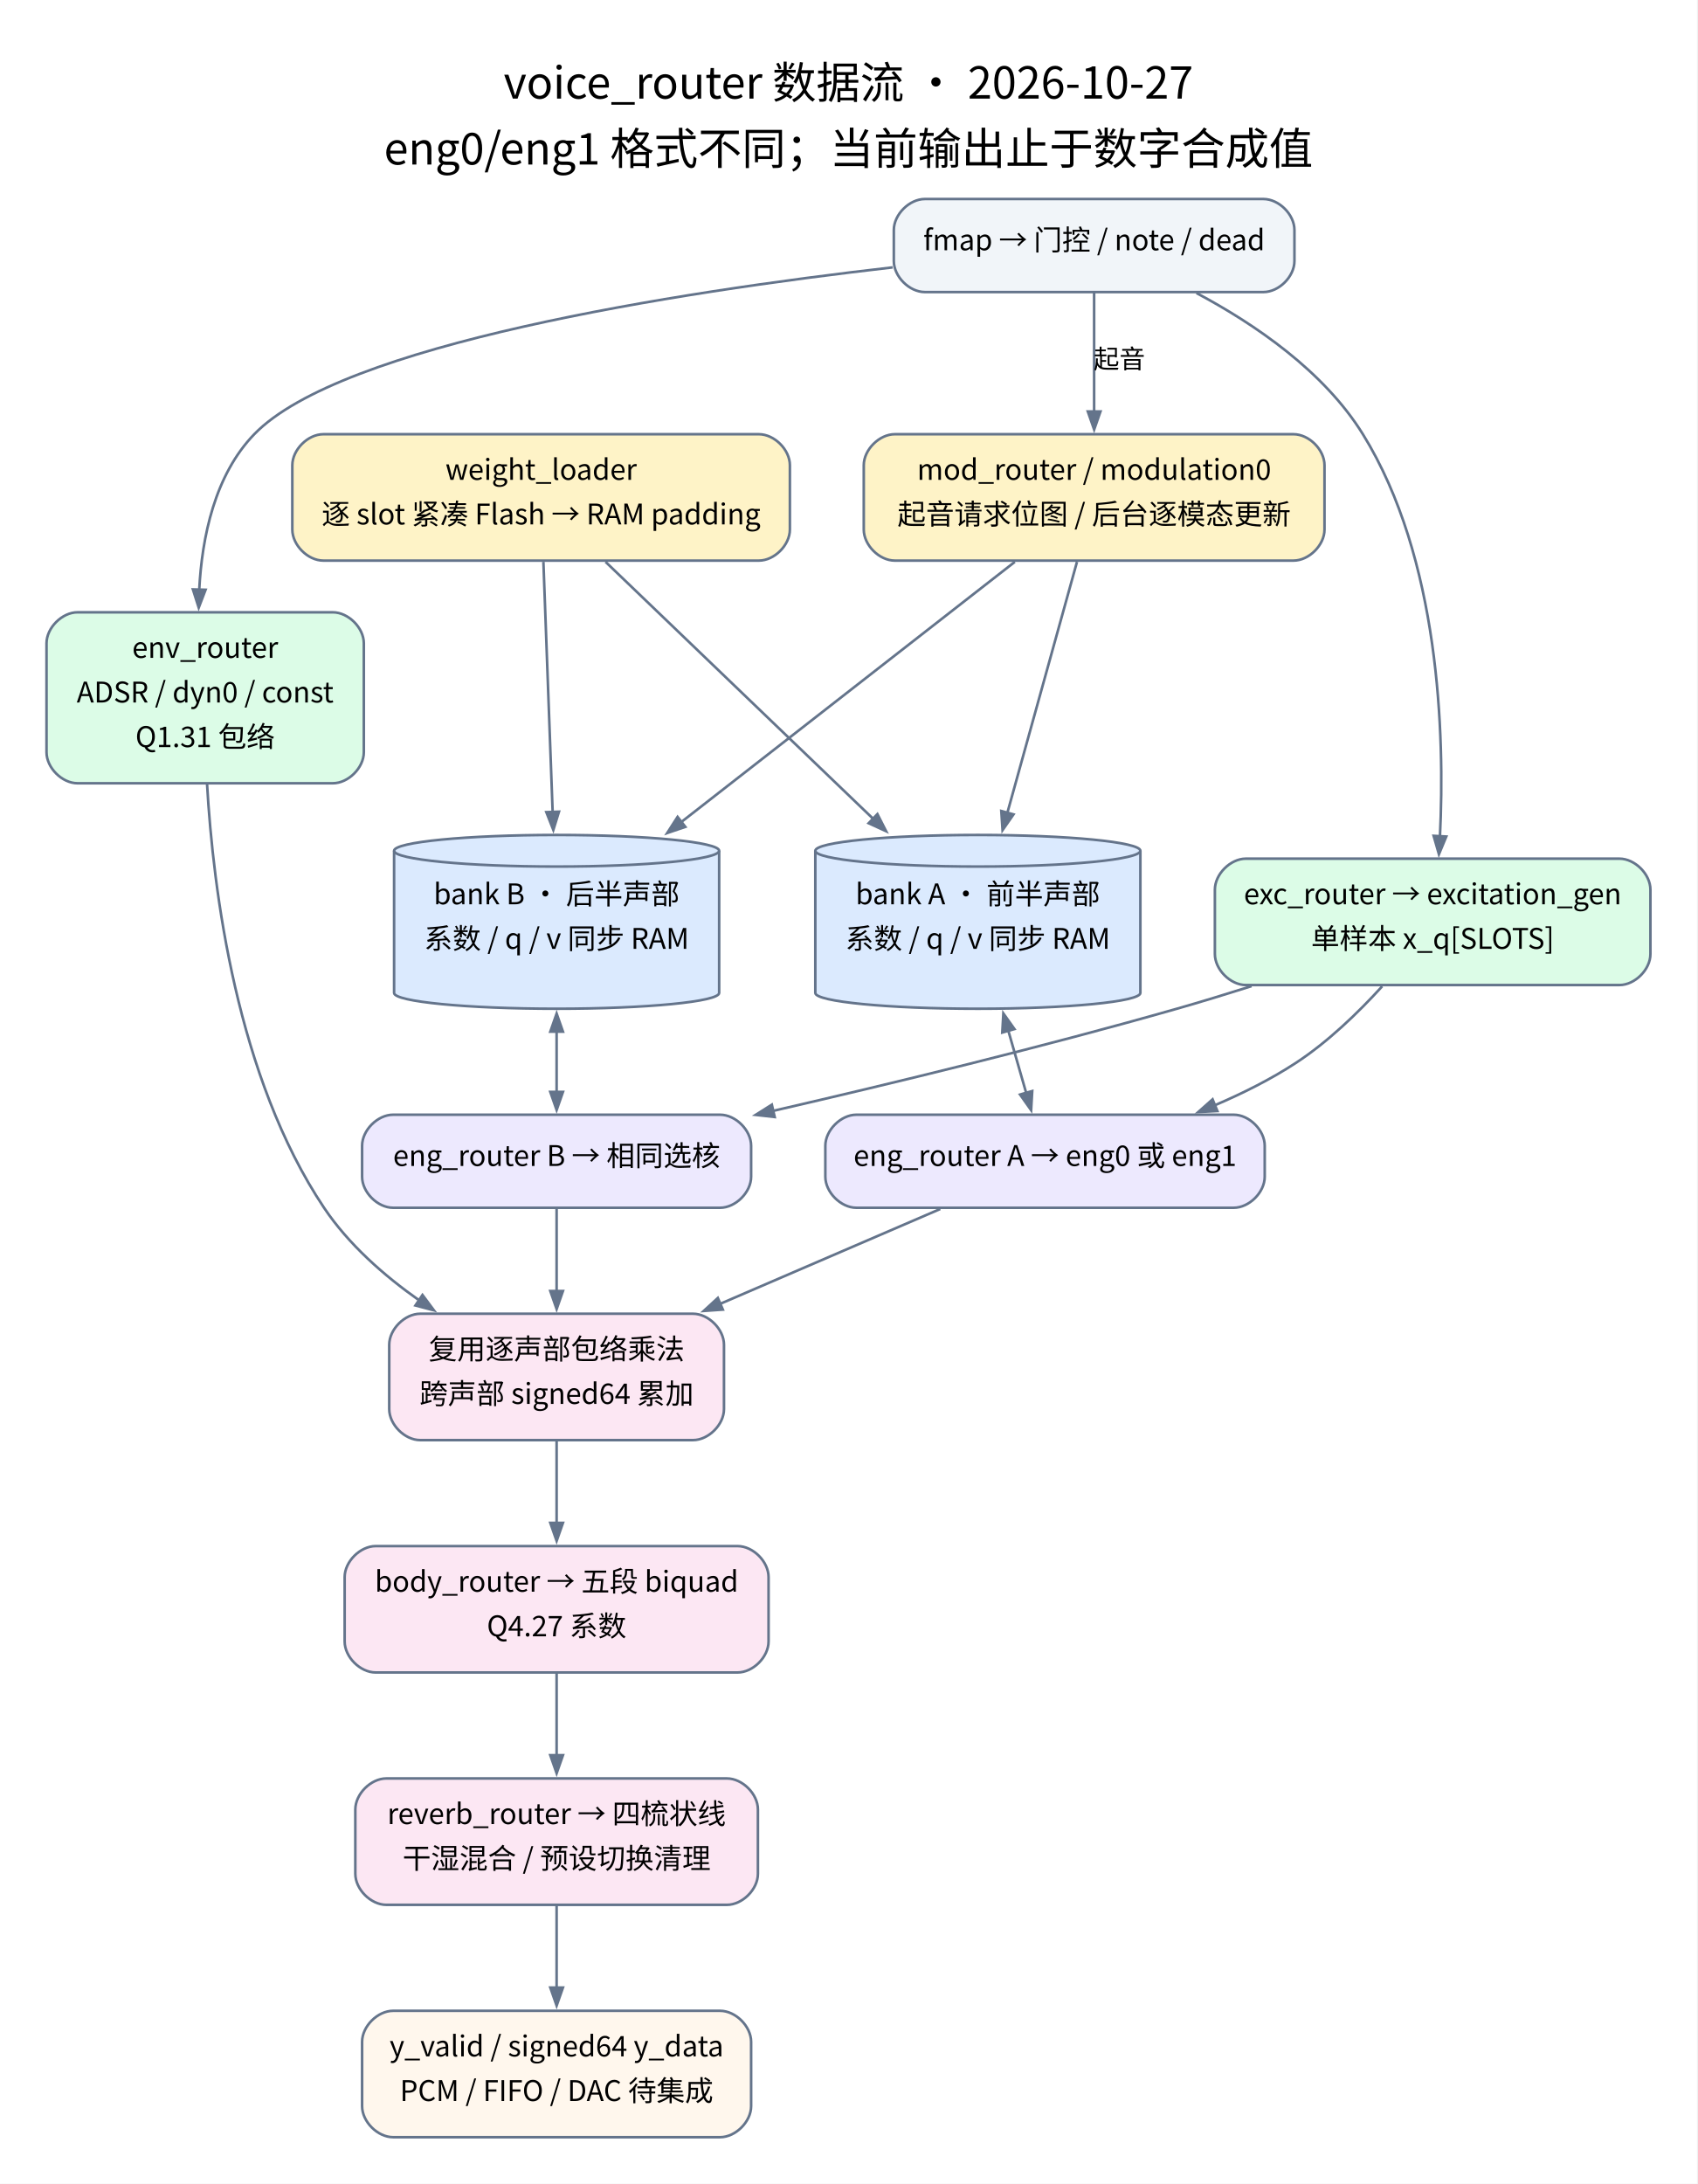
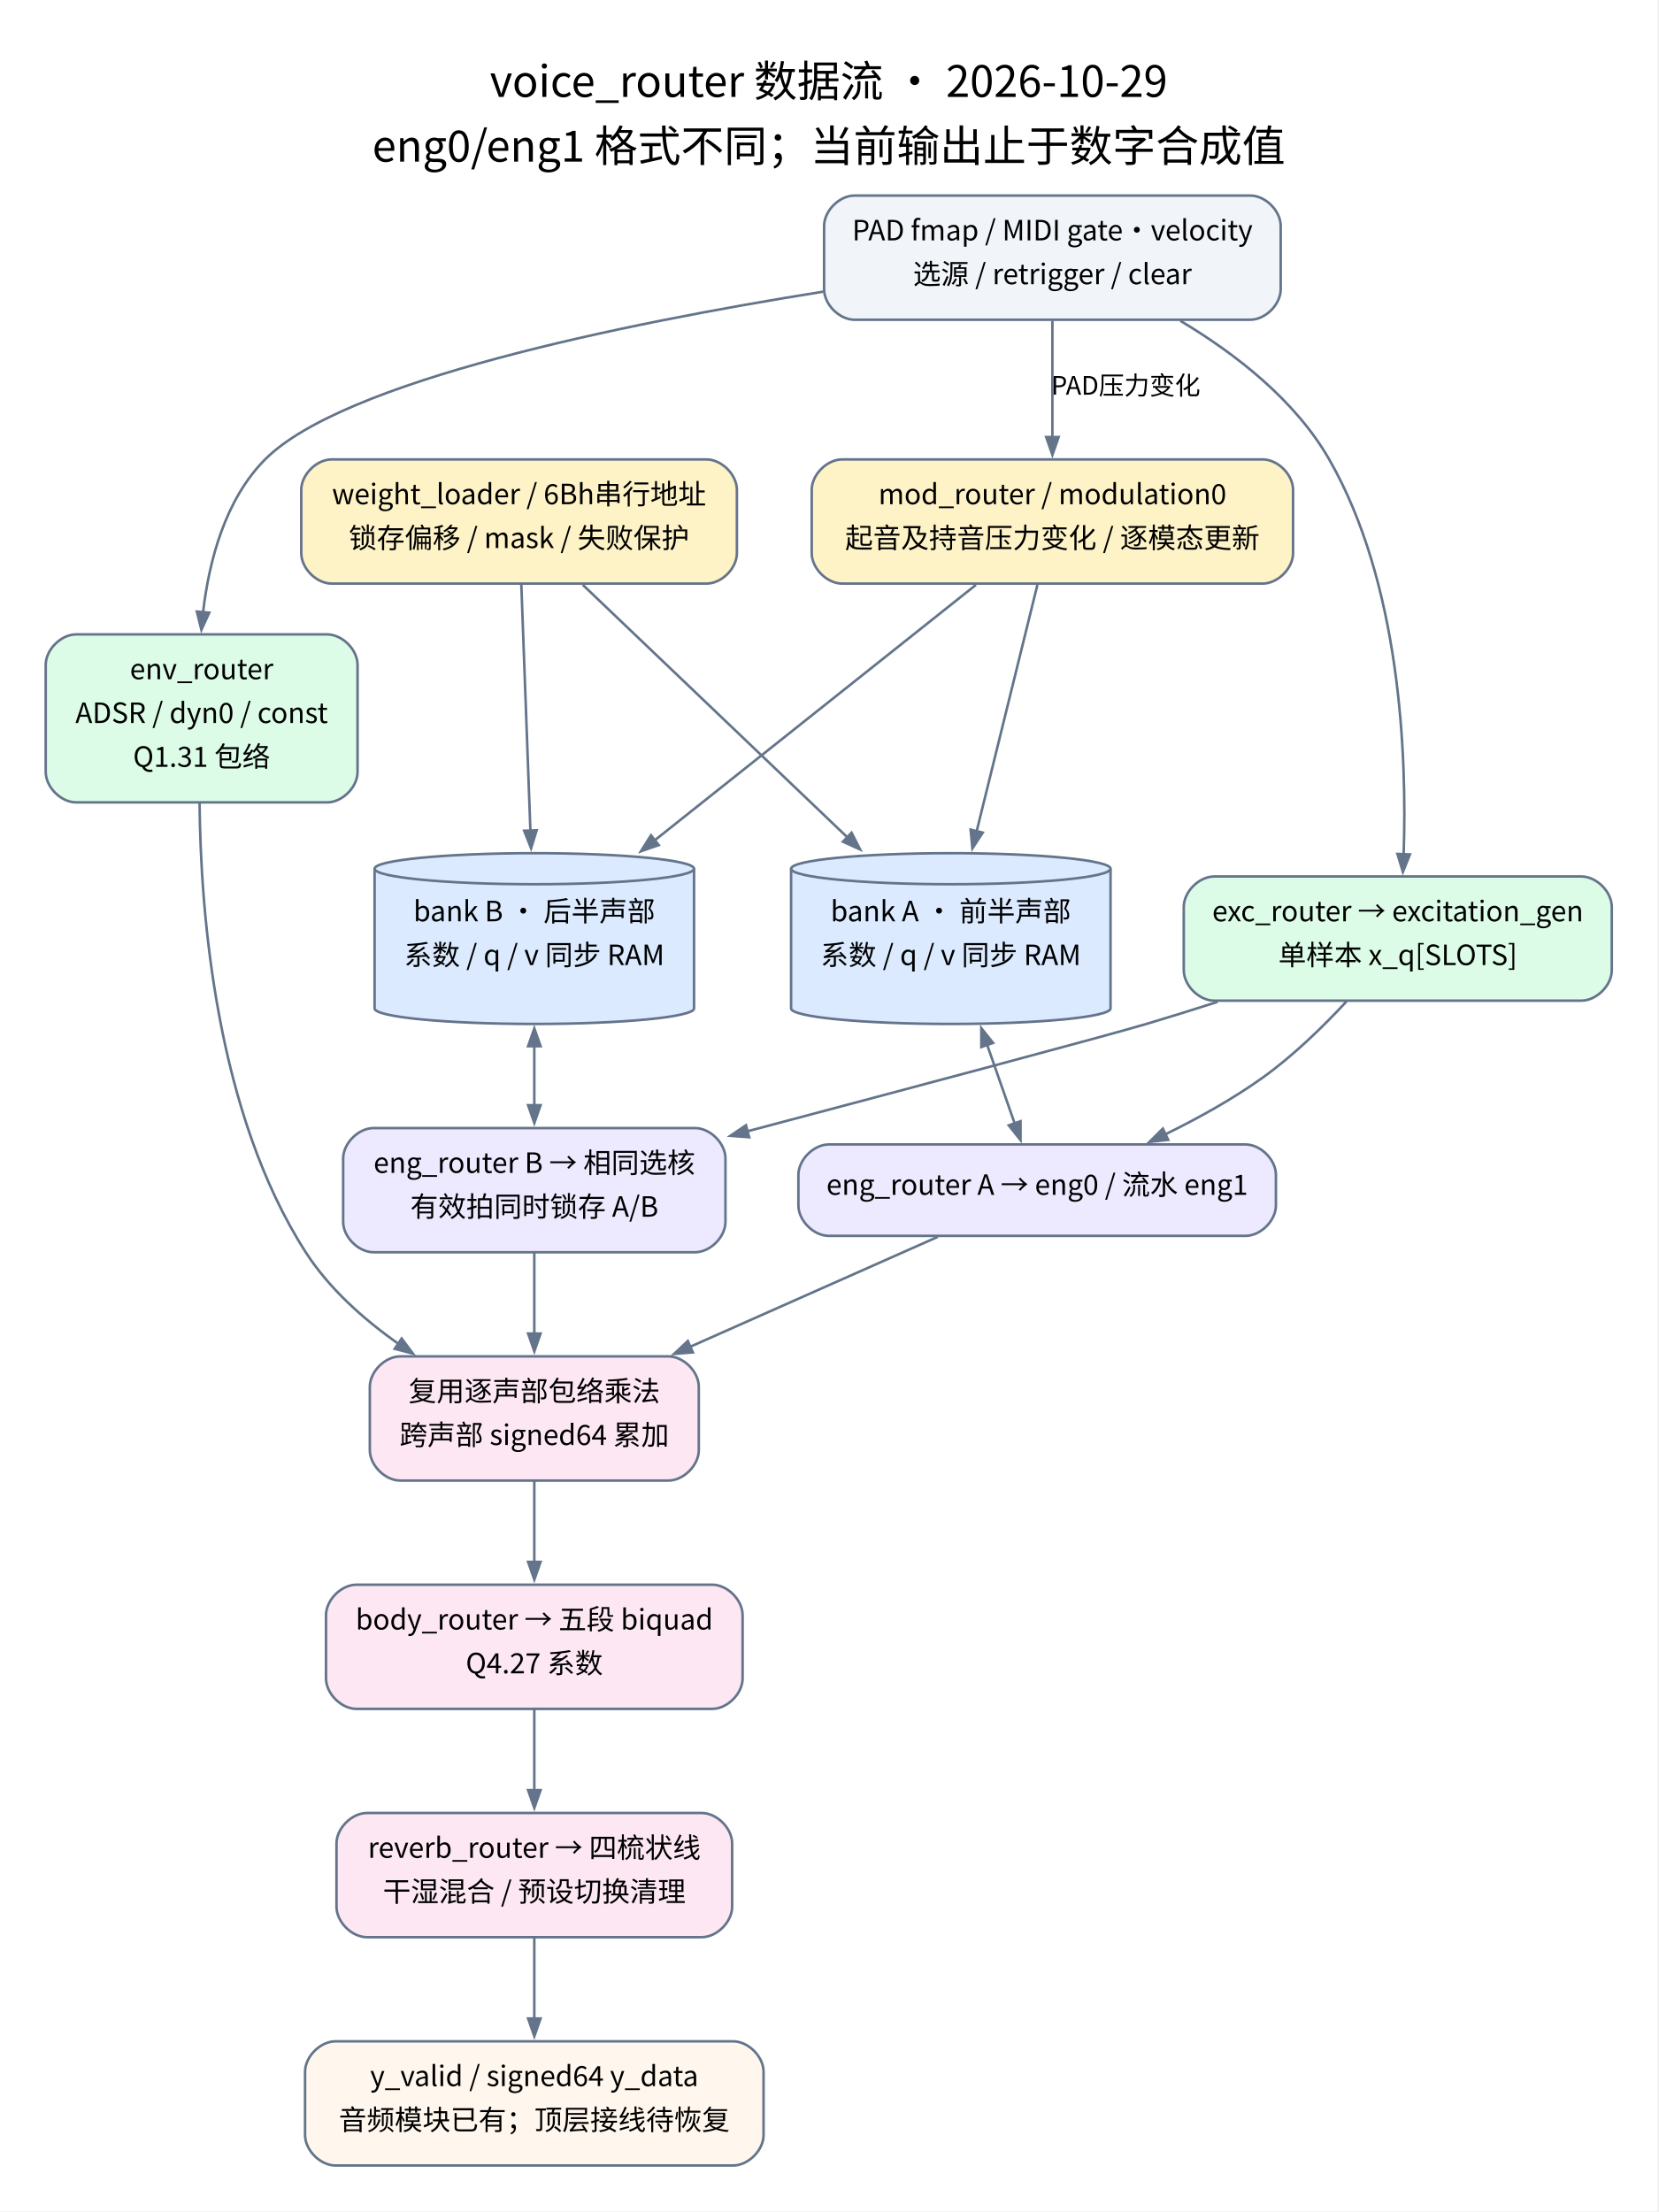
- <svg xmlns="http://www.w3.org/2000/svg" width="657pt" height="845pt" viewBox="0.00 0.00 657.00 845.00">
-   <g id="graph0" class="graph" transform="scale(1 1) rotate(0) translate(18 826.89)">
-     <polygon fill="white" stroke="none" points="-18,18 -18,-826.89 638.66,-826.89 638.66,18 -18,18" />
-     <text xml:space="preserve" text-anchor="middle" x="310.33" y="-788.74" font-family="Noto Sans CJK SC" font-size="17.00">voice_router 数据流 · 2026-10-27</text>
-     <text xml:space="preserve" text-anchor="middle" x="310.33" y="-763.24" font-family="Noto Sans CJK SC" font-size="17.00">eng0/eng1 格式不同；当前输出止于数字合成值</text>
+ <svg xmlns="http://www.w3.org/2000/svg" width="653pt" height="871pt" viewBox="0.00 0.00 653.00 871.00">
+   <g id="graph0" class="graph" transform="scale(1 1) rotate(0) translate(18 852.69)">
+     <polygon fill="white" stroke="none" points="-18,18 -18,-852.69 634.66,-852.69 634.66,18 -18,18" />
+     <text xml:space="preserve" text-anchor="middle" x="308.33" y="-814.54" font-family="Noto Sans CJK SC" font-size="17.00">voice_router 数据流 · 2026-10-29</text>
+     <text xml:space="preserve" text-anchor="middle" x="308.33" y="-789.04" font-family="Noto Sans CJK SC" font-size="17.00">eng0/eng1 格式不同；当前输出止于数字合成值</text>
    <g id="node1" class="node">
-       <path fill="#f1f5f9" stroke="#64748b" d="M470.91,-749.89C470.91,-749.89 339.88,-749.89 339.88,-749.89 333.88,-749.89 327.88,-743.89 327.88,-737.89 327.88,-737.89 327.88,-725.89 327.88,-725.89 327.88,-719.89 333.88,-713.89 339.88,-713.89 339.88,-713.89 470.91,-713.89 470.91,-713.89 476.91,-713.89 482.91,-719.89 482.91,-725.89 482.91,-725.89 482.91,-737.89 482.91,-737.89 482.91,-743.89 476.91,-749.89 470.91,-749.89" />
-       <text xml:space="preserve" text-anchor="middle" x="405.39" y="-730.06" font-family="Noto Sans CJK SC" font-size="11.00">fmap → 门控 / note / dead</text>
+       <path fill="#f1f5f9" stroke="#64748b" d="M474.29,-775.69C474.29,-775.69 318.5,-775.69 318.5,-775.69 312.5,-775.69 306.5,-769.69 306.5,-763.69 306.5,-763.69 306.5,-738.79 306.5,-738.79 306.5,-732.79 312.5,-726.79 318.5,-726.79 318.5,-726.79 474.29,-726.79 474.29,-726.79 480.29,-726.79 486.29,-732.79 486.29,-738.79 486.29,-738.79 486.29,-763.69 486.29,-763.69 486.29,-769.69 480.29,-775.69 474.29,-775.69" />
+       <text xml:space="preserve" text-anchor="middle" x="396.39" y="-758.04" font-family="Noto Sans CJK SC" font-size="11.00">PAD fmap / MIDI gate·velocity</text>
+       <text xml:space="preserve" text-anchor="middle" x="396.39" y="-740.79" font-family="Noto Sans CJK SC" font-size="11.00">选源 / retrigger / clear</text>
    </g>
    <g id="node2" class="node">
-       <path fill="#dcfce7" stroke="#64748b" d="M608.66,-494.67C608.66,-494.67 464.12,-494.67 464.12,-494.67 458.12,-494.67 452.12,-488.67 452.12,-482.67 452.12,-482.67 452.12,-457.77 452.12,-457.77 452.12,-451.77 458.12,-445.77 464.12,-445.77 464.12,-445.77 608.66,-445.77 608.66,-445.77 614.66,-445.77 620.66,-451.77 620.66,-457.77 620.66,-457.77 620.66,-482.67 620.66,-482.67 620.66,-488.67 614.66,-494.67 608.66,-494.67" />
-       <text xml:space="preserve" text-anchor="middle" x="536.39" y="-477.02" font-family="Noto Sans CJK SC" font-size="11.00">exc_router → excitation_gen</text>
-       <text xml:space="preserve" text-anchor="middle" x="536.39" y="-459.77" font-family="Noto Sans CJK SC" font-size="11.00">单样本 x_q[SLOTS]</text>
+       <path fill="#dcfce7" stroke="#64748b" d="M604.66,-507.57C604.66,-507.57 460.12,-507.57 460.12,-507.57 454.12,-507.57 448.12,-501.57 448.12,-495.57 448.12,-495.57 448.12,-470.67 448.12,-470.67 448.12,-464.67 454.12,-458.67 460.12,-458.67 460.12,-458.67 604.66,-458.67 604.66,-458.67 610.66,-458.67 616.66,-464.67 616.66,-470.67 616.66,-470.67 616.66,-495.57 616.66,-495.57 616.66,-501.57 610.66,-507.57 604.66,-507.57" />
+       <text xml:space="preserve" text-anchor="middle" x="532.39" y="-489.92" font-family="Noto Sans CJK SC" font-size="11.00">exc_router → excitation_gen</text>
+       <text xml:space="preserve" text-anchor="middle" x="532.39" y="-472.67" font-family="Noto Sans CJK SC" font-size="11.00">单样本 x_q[SLOTS]</text>
    </g>
    <g id="edge1" class="edge">
-       <path fill="none" stroke="#64748b" d="M445,-713.51C467.59,-701.49 494.32,-683.26 509.39,-658.89 539.1,-610.87 541.12,-542.95 539.22,-503.35" />
-       <polygon fill="#64748b" stroke="#64748b" points="541.67,-503.23 538.82,-496.38 536.77,-503.51 541.67,-503.23" />
+       <path fill="none" stroke="#64748b" d="M446.74,-726.39C468.5,-713.4 491.99,-695.15 505.39,-671.79 533.42,-622.95 536.04,-555.58 534.7,-516.26" />
+       <polygon fill="#64748b" stroke="#64748b" points="537.16,-516.24 534.41,-509.35 532.26,-516.45 537.16,-516.24" />
    </g>
    <g id="node3" class="node">
-       <path fill="#dcfce7" stroke="#64748b" d="M110.79,-589.99C110.79,-589.99 12,-589.99 12,-589.99 6,-589.99 0,-583.99 0,-577.99 0,-577.99 0,-535.84 0,-535.84 0,-529.84 6,-523.84 12,-523.84 12,-523.84 110.79,-523.84 110.79,-523.84 116.79,-523.84 122.79,-529.84 122.79,-535.84 122.79,-535.84 122.79,-577.99 122.79,-577.99 122.79,-583.99 116.79,-589.99 110.79,-589.99" />
-       <text xml:space="preserve" text-anchor="middle" x="61.39" y="-572.34" font-family="Noto Sans CJK SC" font-size="11.00">env_router</text>
-       <text xml:space="preserve" text-anchor="middle" x="61.39" y="-555.09" font-family="Noto Sans CJK SC" font-size="11.00">ADSR / dyn0 / const</text>
-       <text xml:space="preserve" text-anchor="middle" x="61.39" y="-537.84" font-family="Noto Sans CJK SC" font-size="11.00">Q1.31 包络</text>
+       <path fill="#dcfce7" stroke="#64748b" d="M110.79,-602.89C110.79,-602.89 12,-602.89 12,-602.89 6,-602.89 0,-596.89 0,-590.89 0,-590.89 0,-548.74 0,-548.74 0,-542.74 6,-536.74 12,-536.74 12,-536.74 110.79,-536.74 110.79,-536.74 116.79,-536.74 122.79,-542.74 122.79,-548.74 122.79,-548.74 122.79,-590.89 122.79,-590.89 122.79,-596.89 116.79,-602.89 110.79,-602.89" />
+       <text xml:space="preserve" text-anchor="middle" x="61.39" y="-585.24" font-family="Noto Sans CJK SC" font-size="11.00">env_router</text>
+       <text xml:space="preserve" text-anchor="middle" x="61.39" y="-567.99" font-family="Noto Sans CJK SC" font-size="11.00">ADSR / dyn0 / const</text>
+       <text xml:space="preserve" text-anchor="middle" x="61.39" y="-550.74" font-family="Noto Sans CJK SC" font-size="11.00">Q1.31 包络</text>
    </g>
    <g id="edge2" class="edge">
-       <path fill="none" stroke="#64748b" d="M327.42,-723.44C242.43,-713.69 114.02,-693.6 80.39,-658.89 65.13,-643.12 60.14,-619.18 59.09,-598.57" />
-       <polygon fill="#64748b" stroke="#64748b" points="61.55,-598.71 58.9,-591.78 56.65,-598.85 61.55,-598.71" />
+       <path fill="none" stroke="#64748b" d="M306.19,-737.85C226.07,-725.05 117.03,-702.58 86.39,-671.79 70.72,-656.03 64.34,-632.1 61.94,-611.48" />
+       <polygon fill="#64748b" stroke="#64748b" points="64.39,-611.43 61.3,-604.69 59.52,-611.89 64.39,-611.43" />
    </g>
    <g id="node5" class="node">
-       <path fill="#fef3c7" stroke="#64748b" d="M482.54,-658.89C482.54,-658.89 328.25,-658.89 328.25,-658.89 322.25,-658.89 316.25,-652.89 316.25,-646.89 316.25,-646.89 316.25,-621.99 316.25,-621.99 316.25,-615.99 322.25,-609.99 328.25,-609.99 328.25,-609.99 482.54,-609.99 482.54,-609.99 488.54,-609.99 494.54,-615.99 494.54,-621.99 494.54,-621.99 494.54,-646.89 494.54,-646.89 494.54,-652.89 488.54,-658.89 482.54,-658.89" />
-       <text xml:space="preserve" text-anchor="middle" x="405.39" y="-641.24" font-family="Noto Sans CJK SC" font-size="11.00">mod_router / modulation0</text>
-       <text xml:space="preserve" text-anchor="middle" x="405.39" y="-623.99" font-family="Noto Sans CJK SC" font-size="11.00">起音请求位图 / 后台逐模态更新</text>
+       <path fill="#fef3c7" stroke="#64748b" d="M479.16,-671.79C479.16,-671.79 313.62,-671.79 313.62,-671.79 307.62,-671.79 301.62,-665.79 301.62,-659.79 301.62,-659.79 301.62,-634.89 301.62,-634.89 301.62,-628.89 307.62,-622.89 313.62,-622.89 313.62,-622.89 479.16,-622.89 479.16,-622.89 485.16,-622.89 491.16,-628.89 491.16,-634.89 491.16,-634.89 491.16,-659.79 491.16,-659.79 491.16,-665.79 485.16,-671.79 479.16,-671.79" />
+       <text xml:space="preserve" text-anchor="middle" x="396.39" y="-654.14" font-family="Noto Sans CJK SC" font-size="11.00">mod_router / modulation0</text>
+       <text xml:space="preserve" text-anchor="middle" x="396.39" y="-636.89" font-family="Noto Sans CJK SC" font-size="11.00">起音及持音压力变化 / 逐模态更新</text>
    </g>
    <g id="edge3" class="edge">
-       <path fill="none" stroke="#64748b" d="M405.39,-713.82C405.39,-700.97 405.39,-682.98 405.39,-667.48" />
-       <polygon fill="#64748b" stroke="#64748b" points="407.85,-667.68 405.4,-660.68 402.95,-667.68 407.85,-667.68" />
-       <text xml:space="preserve" text-anchor="middle" x="415.14" y="-684.39" font-family="Noto Sans CJK SC" font-size="10.00">起音</text>
+       <path fill="none" stroke="#64748b" d="M396.39,-726.35C396.39,-712.68 396.39,-695.34 396.39,-680.49" />
+       <polygon fill="#64748b" stroke="#64748b" points="398.85,-680.59 396.4,-673.59 393.95,-680.59 398.85,-680.59" />
+       <text xml:space="preserve" text-anchor="middle" x="425.27" y="-697.29" font-family="Noto Sans CJK SC" font-size="10.00">PAD压力变化</text>
    </g>
    <g id="node8" class="node">
-       <path fill="#ede9fe" stroke="#64748b" d="M459.41,-395.6C459.41,-395.6 313.38,-395.6 313.38,-395.6 307.38,-395.6 301.38,-389.6 301.38,-383.6 301.38,-383.6 301.38,-371.6 301.38,-371.6 301.38,-365.6 307.38,-359.6 313.38,-359.6 313.38,-359.6 459.41,-359.6 459.41,-359.6 465.41,-359.6 471.41,-365.6 471.41,-371.6 471.41,-371.6 471.41,-383.6 471.41,-383.6 471.41,-389.6 465.41,-395.6 459.41,-395.6" />
-       <text xml:space="preserve" text-anchor="middle" x="386.39" y="-375.77" font-family="Noto Sans CJK SC" font-size="11.00">eng_router A → eng0 或 eng1</text>
+       <path fill="#ede9fe" stroke="#64748b" d="M472.41,-402.05C472.41,-402.05 308.38,-402.05 308.38,-402.05 302.38,-402.05 296.38,-396.05 296.38,-390.05 296.38,-390.05 296.38,-378.05 296.38,-378.05 296.38,-372.05 302.38,-366.05 308.38,-366.05 308.38,-366.05 472.41,-366.05 472.41,-366.05 478.41,-366.05 484.41,-372.05 484.41,-378.05 484.41,-378.05 484.41,-390.05 484.41,-390.05 484.41,-396.05 478.41,-402.05 472.41,-402.05" />
+       <text xml:space="preserve" text-anchor="middle" x="390.39" y="-382.22" font-family="Noto Sans CJK SC" font-size="11.00">eng_router A → eng0 / 流水 eng1</text>
    </g>
    <g id="edge10" class="edge">
-       <path fill="none" stroke="#64748b" d="M516.86,-445.28C507.56,-435.07 495.78,-423.68 483.39,-415.6 473.8,-409.34 462.98,-403.91 452.15,-399.28" />
-       <polygon fill="#64748b" stroke="#64748b" points="453.09,-397.02 445.68,-396.63 451.23,-401.55 453.09,-397.02" />
+       <path fill="none" stroke="#64748b" d="M512.26,-458.42C502.94,-448.38 491.3,-437.05 479.39,-428.5 467.6,-420.03 453.91,-412.43 440.85,-406.03" />
+       <polygon fill="#64748b" stroke="#64748b" points="441.99,-403.86 434.62,-403.06 439.88,-408.28 441.99,-403.86" />
    </g>
    <g id="node9" class="node">
-       <path fill="#ede9fe" stroke="#64748b" d="M260.66,-395.6C260.66,-395.6 134.12,-395.6 134.12,-395.6 128.12,-395.6 122.12,-389.6 122.12,-383.6 122.12,-383.6 122.12,-371.6 122.12,-371.6 122.12,-365.6 128.12,-359.6 134.12,-359.6 134.12,-359.6 260.66,-359.6 260.66,-359.6 266.66,-359.6 272.66,-365.6 272.66,-371.6 272.66,-371.6 272.66,-383.6 272.66,-383.6 272.66,-389.6 266.66,-395.6 260.66,-395.6" />
-       <text xml:space="preserve" text-anchor="middle" x="197.39" y="-375.77" font-family="Noto Sans CJK SC" font-size="11.00">eng_router B → 相同选核</text>
+       <path fill="#ede9fe" stroke="#64748b" d="M255.66,-408.5C255.66,-408.5 129.12,-408.5 129.12,-408.5 123.12,-408.5 117.12,-402.5 117.12,-396.5 117.12,-396.5 117.12,-371.6 117.12,-371.6 117.12,-365.6 123.12,-359.6 129.12,-359.6 129.12,-359.6 255.66,-359.6 255.66,-359.6 261.66,-359.6 267.66,-365.6 267.66,-371.6 267.66,-371.6 267.66,-396.5 267.66,-396.5 267.66,-402.5 261.66,-408.5 255.66,-408.5" />
+       <text xml:space="preserve" text-anchor="middle" x="192.39" y="-390.85" font-family="Noto Sans CJK SC" font-size="11.00">eng_router B → 相同选核</text>
+       <text xml:space="preserve" text-anchor="middle" x="192.39" y="-373.6" font-family="Noto Sans CJK SC" font-size="11.00">有效拍同时锁存 A/B</text>
    </g>
    <g id="edge11" class="edge">
-       <path fill="none" stroke="#64748b" d="M466.31,-445.35C456.63,-442.28 446.79,-439.28 437.39,-436.6 385.87,-421.91 327.44,-407.74 281.14,-397.08" />
-       <polygon fill="#64748b" stroke="#64748b" points="281.78,-394.71 274.41,-395.54 280.68,-399.49 281.78,-394.71" />
+       <path fill="none" stroke="#64748b" d="M461.44,-458.2C452.03,-455.19 442.5,-452.21 433.39,-449.5 418,-444.91 339.46,-423.98 276.17,-407.2" />
+       <polygon fill="#64748b" stroke="#64748b" points="276.99,-404.89 269.6,-405.46 275.74,-409.62 276.99,-404.89" />
    </g>
    <g id="node10" class="node">
-       <path fill="#fce7f3" stroke="#64748b" d="M250.16,-318.6C250.16,-318.6 144.62,-318.6 144.62,-318.6 138.62,-318.6 132.62,-312.6 132.62,-306.6 132.62,-306.6 132.62,-281.7 132.62,-281.7 132.62,-275.7 138.62,-269.7 144.62,-269.7 144.62,-269.7 250.16,-269.7 250.16,-269.7 256.16,-269.7 262.16,-275.7 262.16,-281.7 262.16,-281.7 262.16,-306.6 262.16,-306.6 262.16,-312.6 256.16,-318.6 250.16,-318.6" />
-       <text xml:space="preserve" text-anchor="middle" x="197.39" y="-300.95" font-family="Noto Sans CJK SC" font-size="11.00">复用逐声部包络乘法</text>
-       <text xml:space="preserve" text-anchor="middle" x="197.39" y="-283.7" font-family="Noto Sans CJK SC" font-size="11.00">跨声部 signed64 累加</text>
+       <path fill="#fce7f3" stroke="#64748b" d="M245.16,-318.6C245.16,-318.6 139.62,-318.6 139.62,-318.6 133.62,-318.6 127.62,-312.6 127.62,-306.6 127.62,-306.6 127.62,-281.7 127.62,-281.7 127.62,-275.7 133.62,-269.7 139.62,-269.7 139.62,-269.7 245.16,-269.7 245.16,-269.7 251.16,-269.7 257.16,-275.7 257.16,-281.7 257.16,-281.7 257.16,-306.6 257.16,-306.6 257.16,-312.6 251.16,-318.6 245.16,-318.6" />
+       <text xml:space="preserve" text-anchor="middle" x="192.39" y="-300.95" font-family="Noto Sans CJK SC" font-size="11.00">复用逐声部包络乘法</text>
+       <text xml:space="preserve" text-anchor="middle" x="192.39" y="-283.7" font-family="Noto Sans CJK SC" font-size="11.00">跨声部 signed64 累加</text>
    </g>
    <g id="edge14" class="edge">
-       <path fill="none" stroke="#64748b" d="M62.12,-523.62C64.5,-482.3 73.62,-410.07 107.39,-359.6 116.86,-345.46 130.53,-333.4 144.38,-323.66" />
-       <polygon fill="#64748b" stroke="#64748b" points="145.49,-325.86 149.92,-319.91 142.75,-321.8 145.49,-325.86" />
+       <path fill="none" stroke="#64748b" d="M60.58,-536.34C61,-492.73 67.16,-414.39 102.39,-359.6 111.6,-345.29 125.19,-333.17 139.05,-323.44" />
+       <polygon fill="#64748b" stroke="#64748b" points="140.16,-325.64 144.6,-319.7 137.42,-321.58 140.16,-325.64" />
    </g>
    <g id="node4" class="node">
-       <path fill="#fef3c7" stroke="#64748b" d="M275.66,-658.89C275.66,-658.89 107.12,-658.89 107.12,-658.89 101.12,-658.89 95.12,-652.89 95.12,-646.89 95.12,-646.89 95.12,-621.99 95.12,-621.99 95.12,-615.99 101.12,-609.99 107.12,-609.99 107.12,-609.99 275.66,-609.99 275.66,-609.99 281.66,-609.99 287.66,-615.99 287.66,-621.99 287.66,-621.99 287.66,-646.89 287.66,-646.89 287.66,-652.89 281.66,-658.89 275.66,-658.89" />
-       <text xml:space="preserve" text-anchor="middle" x="191.39" y="-641.24" font-family="Noto Sans CJK SC" font-size="11.00">weight_loader</text>
-       <text xml:space="preserve" text-anchor="middle" x="191.39" y="-623.99" font-family="Noto Sans CJK SC" font-size="11.00">逐 slot 紧凑 Flash → RAM padding</text>
+       <path fill="#fef3c7" stroke="#64748b" d="M260.16,-671.79C260.16,-671.79 112.62,-671.79 112.62,-671.79 106.62,-671.79 100.62,-665.79 100.62,-659.79 100.62,-659.79 100.62,-634.89 100.62,-634.89 100.62,-628.89 106.62,-622.89 112.62,-622.89 112.62,-622.89 260.16,-622.89 260.16,-622.89 266.16,-622.89 272.16,-628.89 272.16,-634.89 272.16,-634.89 272.16,-659.79 272.16,-659.79 272.16,-665.79 266.16,-671.79 260.16,-671.79" />
+       <text xml:space="preserve" text-anchor="middle" x="186.39" y="-654.14" font-family="Noto Sans CJK SC" font-size="11.00">weight_loader / 6Bh串行地址</text>
+       <text xml:space="preserve" text-anchor="middle" x="186.39" y="-636.89" font-family="Noto Sans CJK SC" font-size="11.00">锁存偏移 / mask / 失败保护</text>
    </g>
    <g id="node6" class="node">
-       <path fill="#dbeafe" stroke="#64748b" d="M423.29,-497.72C423.29,-501.1 395.1,-503.84 360.39,-503.84 325.69,-503.84 297.5,-501.1 297.5,-497.72 297.5,-497.72 297.5,-442.71 297.5,-442.71 297.5,-439.34 325.69,-436.6 360.39,-436.6 395.1,-436.6 423.29,-439.34 423.29,-442.71 423.29,-442.71 423.29,-497.72 423.29,-497.72" />
-       <path fill="none" stroke="#64748b" d="M423.29,-497.72C423.29,-494.35 395.1,-491.61 360.39,-491.61 325.69,-491.61 297.5,-494.35 297.5,-497.72" />
-       <text xml:space="preserve" text-anchor="middle" x="360.39" y="-477.02" font-family="Noto Sans CJK SC" font-size="11.00">bank A · 前半声部</text>
-       <text xml:space="preserve" text-anchor="middle" x="360.39" y="-459.77" font-family="Noto Sans CJK SC" font-size="11.00">系数 / q / v 同步 RAM</text>
+       <path fill="#dbeafe" stroke="#64748b" d="M419.29,-510.62C419.29,-514 391.1,-516.74 356.39,-516.74 321.69,-516.74 293.5,-514 293.5,-510.62 293.5,-510.62 293.5,-455.61 293.5,-455.61 293.5,-452.24 321.69,-449.5 356.39,-449.5 391.1,-449.5 419.29,-452.24 419.29,-455.61 419.29,-455.61 419.29,-510.62 419.29,-510.62" />
+       <path fill="none" stroke="#64748b" d="M419.29,-510.62C419.29,-507.25 391.1,-504.51 356.39,-504.51 321.69,-504.51 293.5,-507.25 293.5,-510.62" />
+       <text xml:space="preserve" text-anchor="middle" x="356.39" y="-489.92" font-family="Noto Sans CJK SC" font-size="11.00">bank A · 前半声部</text>
+       <text xml:space="preserve" text-anchor="middle" x="356.39" y="-472.67" font-family="Noto Sans CJK SC" font-size="11.00">系数 / q / v 同步 RAM</text>
    </g>
    <g id="edge4" class="edge">
-       <path fill="none" stroke="#64748b" d="M216.33,-609.5C243.65,-583.28 287.85,-540.85 320.1,-509.89" />
-       <polygon fill="#64748b" stroke="#64748b" points="321.53,-511.92 324.89,-505.3 318.14,-508.38 321.53,-511.92" />
+       <path fill="none" stroke="#64748b" d="M211.48,-622.4C238.95,-596.18 283.42,-553.75 315.86,-522.79" />
+       <polygon fill="#64748b" stroke="#64748b" points="317.31,-524.8 320.68,-518.2 313.92,-521.26 317.31,-524.8" />
    </g>
    <g id="node7" class="node">
-       <path fill="#dbeafe" stroke="#64748b" d="M260.29,-497.72C260.29,-501.1 232.1,-503.84 197.39,-503.84 162.69,-503.84 134.5,-501.1 134.5,-497.72 134.5,-497.72 134.5,-442.71 134.5,-442.71 134.5,-439.34 162.69,-436.6 197.39,-436.6 232.1,-436.6 260.29,-439.34 260.29,-442.71 260.29,-442.71 260.29,-497.72 260.29,-497.72" />
-       <path fill="none" stroke="#64748b" d="M260.29,-497.72C260.29,-494.35 232.1,-491.61 197.39,-491.61 162.69,-491.61 134.5,-494.35 134.5,-497.72" />
-       <text xml:space="preserve" text-anchor="middle" x="197.39" y="-477.02" font-family="Noto Sans CJK SC" font-size="11.00">bank B · 后半声部</text>
-       <text xml:space="preserve" text-anchor="middle" x="197.39" y="-459.77" font-family="Noto Sans CJK SC" font-size="11.00">系数 / q / v 同步 RAM</text>
+       <path fill="#dbeafe" stroke="#64748b" d="M255.29,-510.62C255.29,-514 227.1,-516.74 192.39,-516.74 157.69,-516.74 129.5,-514 129.5,-510.62 129.5,-510.62 129.5,-455.61 129.5,-455.61 129.5,-452.24 157.69,-449.5 192.39,-449.5 227.1,-449.5 255.29,-452.24 255.29,-455.61 255.29,-455.61 255.29,-510.62 255.29,-510.62" />
+       <path fill="none" stroke="#64748b" d="M255.29,-510.62C255.29,-507.25 227.1,-504.51 192.39,-504.51 157.69,-504.51 129.5,-507.25 129.5,-510.62" />
+       <text xml:space="preserve" text-anchor="middle" x="192.39" y="-489.92" font-family="Noto Sans CJK SC" font-size="11.00">bank B · 后半声部</text>
+       <text xml:space="preserve" text-anchor="middle" x="192.39" y="-472.67" font-family="Noto Sans CJK SC" font-size="11.00">系数 / q / v 同步 RAM</text>
    </g>
    <g id="edge5" class="edge">
-       <path fill="none" stroke="#64748b" d="M192.28,-609.5C193.22,-584.05 194.73,-543.3 195.86,-512.62" />
-       <polygon fill="#64748b" stroke="#64748b" points="198.31,-512.85 196.12,-505.77 193.41,-512.67 198.31,-512.85" />
+       <path fill="none" stroke="#64748b" d="M187.28,-622.4C188.22,-596.95 189.73,-556.2 190.86,-525.52" />
+       <polygon fill="#64748b" stroke="#64748b" points="193.31,-525.75 191.12,-518.67 188.41,-525.57 193.31,-525.75" />
    </g>
    <g id="edge6" class="edge">
-       <path fill="none" stroke="#64748b" d="M398.76,-609.5C391.66,-583.94 380.29,-542.95 371.77,-512.23" />
-       <polygon fill="#64748b" stroke="#64748b" points="374.2,-511.8 369.96,-505.71 369.47,-513.11 374.2,-511.8" />
+       <path fill="none" stroke="#64748b" d="M390.49,-622.4C384.19,-596.84 374.08,-555.85 366.51,-525.13" />
+       <polygon fill="#64748b" stroke="#64748b" points="368.96,-524.83 364.9,-518.62 364.2,-526.01 368.96,-524.83" />
    </g>
    <g id="edge7" class="edge">
-       <path fill="none" stroke="#64748b" d="M374.7,-609.5C340.59,-582.9 285.07,-539.6 245.25,-508.54" />
-       <polygon fill="#64748b" stroke="#64748b" points="247.21,-506.97 240.19,-504.59 244.2,-510.83 247.21,-506.97" />
+       <path fill="none" stroke="#64748b" d="M366.29,-622.4C332.98,-595.91 278.84,-552.86 239.81,-521.82" />
+       <polygon fill="#64748b" stroke="#64748b" points="241.38,-519.94 234.38,-517.5 238.33,-523.78 241.38,-519.94" />
    </g>
    <g id="edge8" class="edge">
-       <path fill="none" stroke="#64748b" d="M372.19,-428.1C374.58,-419.77 377.02,-411.26 379.2,-403.69" />
-       <polygon fill="#64748b" stroke="#64748b" points="369.85,-427.39 370.27,-434.79 374.56,-428.74 369.85,-427.39" />
-       <polygon fill="#64748b" stroke="#64748b" points="381.44,-404.76 381.01,-397.36 376.73,-403.41 381.44,-404.76" />
+       <path fill="none" stroke="#64748b" d="M370.68,-441.35C374.37,-430.79 378.25,-419.73 381.57,-410.23" />
+       <polygon fill="#64748b" stroke="#64748b" points="368.41,-440.41 368.41,-447.83 373.03,-442.03 368.41,-440.41" />
+       <polygon fill="#64748b" stroke="#64748b" points="383.84,-411.19 383.84,-403.77 379.21,-409.57 383.84,-411.19" />
    </g>
    <g id="edge9" class="edge">
-       <path fill="none" stroke="#64748b" d="M197.39,-427.77C197.39,-419.69 197.39,-411.46 197.39,-404.09" />
-       <polygon fill="#64748b" stroke="#64748b" points="194.95,-427.73 197.4,-434.73 199.85,-427.73 194.95,-427.73" />
-       <polygon fill="#64748b" stroke="#64748b" points="199.85,-404.42 197.4,-397.42 194.95,-404.42 199.85,-404.42" />
+       <path fill="none" stroke="#64748b" d="M192.39,-441.04C192.39,-433.01 192.39,-424.7 192.39,-417.02" />
+       <polygon fill="#64748b" stroke="#64748b" points="189.95,-440.74 192.4,-447.74 194.85,-440.74 189.95,-440.74" />
+       <polygon fill="#64748b" stroke="#64748b" points="194.85,-417.5 192.4,-410.5 189.95,-417.5 194.85,-417.5" />
    </g>
    <g id="edge12" class="edge">
-       <path fill="none" stroke="#64748b" d="M345.85,-359.13C321.06,-348.45 288.83,-334.55 260.73,-322.45" />
-       <polygon fill="#64748b" stroke="#64748b" points="261.72,-320.2 254.32,-319.68 259.78,-324.7 261.72,-320.2" />
+       <path fill="none" stroke="#64748b" d="M351.28,-365.68C323.42,-353.32 285.43,-336.45 253.58,-322.31" />
+       <polygon fill="#64748b" stroke="#64748b" points="254.82,-320.18 247.43,-319.58 252.84,-324.66 254.82,-320.18" />
    </g>
    <g id="edge13" class="edge">
-       <path fill="none" stroke="#64748b" d="M197.39,-359.33C197.39,-350.04 197.39,-338.29 197.39,-327.39" />
-       <polygon fill="#64748b" stroke="#64748b" points="199.85,-327.4 197.4,-320.4 194.95,-327.4 199.85,-327.4" />
+       <path fill="none" stroke="#64748b" d="M192.39,-359.49C192.39,-349.62 192.39,-337.99 192.39,-327.35" />
+       <polygon fill="#64748b" stroke="#64748b" points="194.85,-327.59 192.4,-320.59 189.95,-327.59 194.85,-327.59" />
    </g>
    <g id="node11" class="node">
-       <path fill="#fce7f3" stroke="#64748b" d="M267.41,-228.7C267.41,-228.7 127.38,-228.7 127.38,-228.7 121.38,-228.7 115.37,-222.7 115.37,-216.7 115.37,-216.7 115.37,-191.8 115.37,-191.8 115.37,-185.8 121.37,-179.8 127.37,-179.8 127.37,-179.8 267.41,-179.8 267.41,-179.8 273.41,-179.8 279.41,-185.8 279.41,-191.8 279.41,-191.8 279.41,-216.7 279.41,-216.7 279.41,-222.7 273.41,-228.7 267.41,-228.7" />
-       <text xml:space="preserve" text-anchor="middle" x="197.39" y="-211.05" font-family="Noto Sans CJK SC" font-size="11.00">body_router → 五段 biquad</text>
-       <text xml:space="preserve" text-anchor="middle" x="197.39" y="-193.8" font-family="Noto Sans CJK SC" font-size="11.00">Q4.27 系数</text>
+       <path fill="#fce7f3" stroke="#64748b" d="M262.41,-228.7C262.41,-228.7 122.38,-228.7 122.38,-228.7 116.38,-228.7 110.37,-222.7 110.37,-216.7 110.37,-216.7 110.37,-191.8 110.37,-191.8 110.37,-185.8 116.37,-179.8 122.37,-179.8 122.37,-179.8 262.41,-179.8 262.41,-179.8 268.41,-179.8 274.41,-185.8 274.41,-191.8 274.41,-191.8 274.41,-216.7 274.41,-216.7 274.41,-222.7 268.41,-228.7 262.41,-228.7" />
+       <text xml:space="preserve" text-anchor="middle" x="192.39" y="-211.05" font-family="Noto Sans CJK SC" font-size="11.00">body_router → 五段 biquad</text>
+       <text xml:space="preserve" text-anchor="middle" x="192.39" y="-193.8" font-family="Noto Sans CJK SC" font-size="11.00">Q4.27 系数</text>
    </g>
    <g id="edge15" class="edge">
-       <path fill="none" stroke="#64748b" d="M197.39,-269.59C197.39,-259.72 197.39,-248.09 197.39,-237.45" />
-       <polygon fill="#64748b" stroke="#64748b" points="199.85,-237.69 197.4,-230.69 194.95,-237.69 199.85,-237.69" />
+       <path fill="none" stroke="#64748b" d="M192.39,-269.59C192.39,-259.72 192.39,-248.09 192.39,-237.45" />
+       <polygon fill="#64748b" stroke="#64748b" points="194.85,-237.69 192.4,-230.69 189.95,-237.69 194.85,-237.69" />
    </g>
    <g id="node12" class="node">
-       <path fill="#fce7f3" stroke="#64748b" d="M263.29,-138.8C263.29,-138.8 131.5,-138.8 131.5,-138.8 125.5,-138.8 119.5,-132.8 119.5,-126.8 119.5,-126.8 119.5,-101.9 119.5,-101.9 119.5,-95.9 125.5,-89.9 131.5,-89.9 131.5,-89.9 263.29,-89.9 263.29,-89.9 269.29,-89.9 275.29,-95.9 275.29,-101.9 275.29,-101.9 275.29,-126.8 275.29,-126.8 275.29,-132.8 269.29,-138.8 263.29,-138.8" />
-       <text xml:space="preserve" text-anchor="middle" x="197.39" y="-121.15" font-family="Noto Sans CJK SC" font-size="11.00">reverb_router → 四梳状线</text>
-       <text xml:space="preserve" text-anchor="middle" x="197.39" y="-103.9" font-family="Noto Sans CJK SC" font-size="11.00">干湿混合 / 预设切换清理</text>
+       <path fill="#fce7f3" stroke="#64748b" d="M258.29,-138.8C258.29,-138.8 126.5,-138.8 126.5,-138.8 120.5,-138.8 114.5,-132.8 114.5,-126.8 114.5,-126.8 114.5,-101.9 114.5,-101.9 114.5,-95.9 120.5,-89.9 126.5,-89.9 126.5,-89.9 258.29,-89.9 258.29,-89.9 264.29,-89.9 270.29,-95.9 270.29,-101.9 270.29,-101.9 270.29,-126.8 270.29,-126.8 270.29,-132.8 264.29,-138.8 258.29,-138.8" />
+       <text xml:space="preserve" text-anchor="middle" x="192.39" y="-121.15" font-family="Noto Sans CJK SC" font-size="11.00">reverb_router → 四梳状线</text>
+       <text xml:space="preserve" text-anchor="middle" x="192.39" y="-103.9" font-family="Noto Sans CJK SC" font-size="11.00">干湿混合 / 预设切换清理</text>
    </g>
    <g id="edge16" class="edge">
-       <path fill="none" stroke="#64748b" d="M197.39,-179.69C197.39,-169.82 197.39,-158.19 197.39,-147.55" />
-       <polygon fill="#64748b" stroke="#64748b" points="199.85,-147.79 197.4,-140.79 194.95,-147.79 199.85,-147.79" />
+       <path fill="none" stroke="#64748b" d="M192.39,-179.69C192.39,-169.82 192.39,-158.19 192.39,-147.55" />
+       <polygon fill="#64748b" stroke="#64748b" points="194.85,-147.79 192.4,-140.79 189.95,-147.79 194.85,-147.79" />
    </g>
    <g id="node13" class="node">
-       <path fill="#fff7ed" stroke="#64748b" d="M260.66,-48.9C260.66,-48.9 134.12,-48.9 134.12,-48.9 128.12,-48.9 122.12,-42.9 122.12,-36.9 122.12,-36.9 122.12,-12 122.12,-12 122.12,-6 128.12,0 134.12,0 134.12,0 260.66,0 260.66,0 266.66,0 272.66,-6 272.66,-12 272.66,-12 272.66,-36.9 272.66,-36.9 272.66,-42.9 266.66,-48.9 260.66,-48.9" />
-       <text xml:space="preserve" text-anchor="middle" x="197.39" y="-31.25" font-family="Noto Sans CJK SC" font-size="11.00">y_valid / signed64 y_data</text>
-       <text xml:space="preserve" text-anchor="middle" x="197.39" y="-14" font-family="Noto Sans CJK SC" font-size="11.00">PCM / FIFO / DAC 待集成</text>
+       <path fill="#fff7ed" stroke="#64748b" d="M270.66,-48.9C270.66,-48.9 114.12,-48.9 114.12,-48.9 108.12,-48.9 102.12,-42.9 102.12,-36.9 102.12,-36.9 102.12,-12 102.12,-12 102.12,-6 108.12,0 114.12,0 114.12,0 270.66,0 270.66,0 276.66,0 282.66,-6 282.66,-12 282.66,-12 282.66,-36.9 282.66,-36.9 282.66,-42.9 276.66,-48.9 270.66,-48.9" />
+       <text xml:space="preserve" text-anchor="middle" x="192.39" y="-31.25" font-family="Noto Sans CJK SC" font-size="11.00">y_valid / signed64 y_data</text>
+       <text xml:space="preserve" text-anchor="middle" x="192.39" y="-14" font-family="Noto Sans CJK SC" font-size="11.00">音频模块已有；顶层接线待恢复</text>
    </g>
    <g id="edge17" class="edge">
-       <path fill="none" stroke="#64748b" d="M197.39,-89.79C197.39,-79.92 197.39,-68.29 197.39,-57.65" />
-       <polygon fill="#64748b" stroke="#64748b" points="199.85,-57.89 197.4,-50.89 194.95,-57.89 199.85,-57.89" />
+       <path fill="none" stroke="#64748b" d="M192.39,-89.79C192.39,-79.92 192.39,-68.29 192.39,-57.65" />
+       <polygon fill="#64748b" stroke="#64748b" points="194.85,-57.89 192.4,-50.89 189.95,-57.89 194.85,-57.89" />
    </g>
  </g>
</svg>
